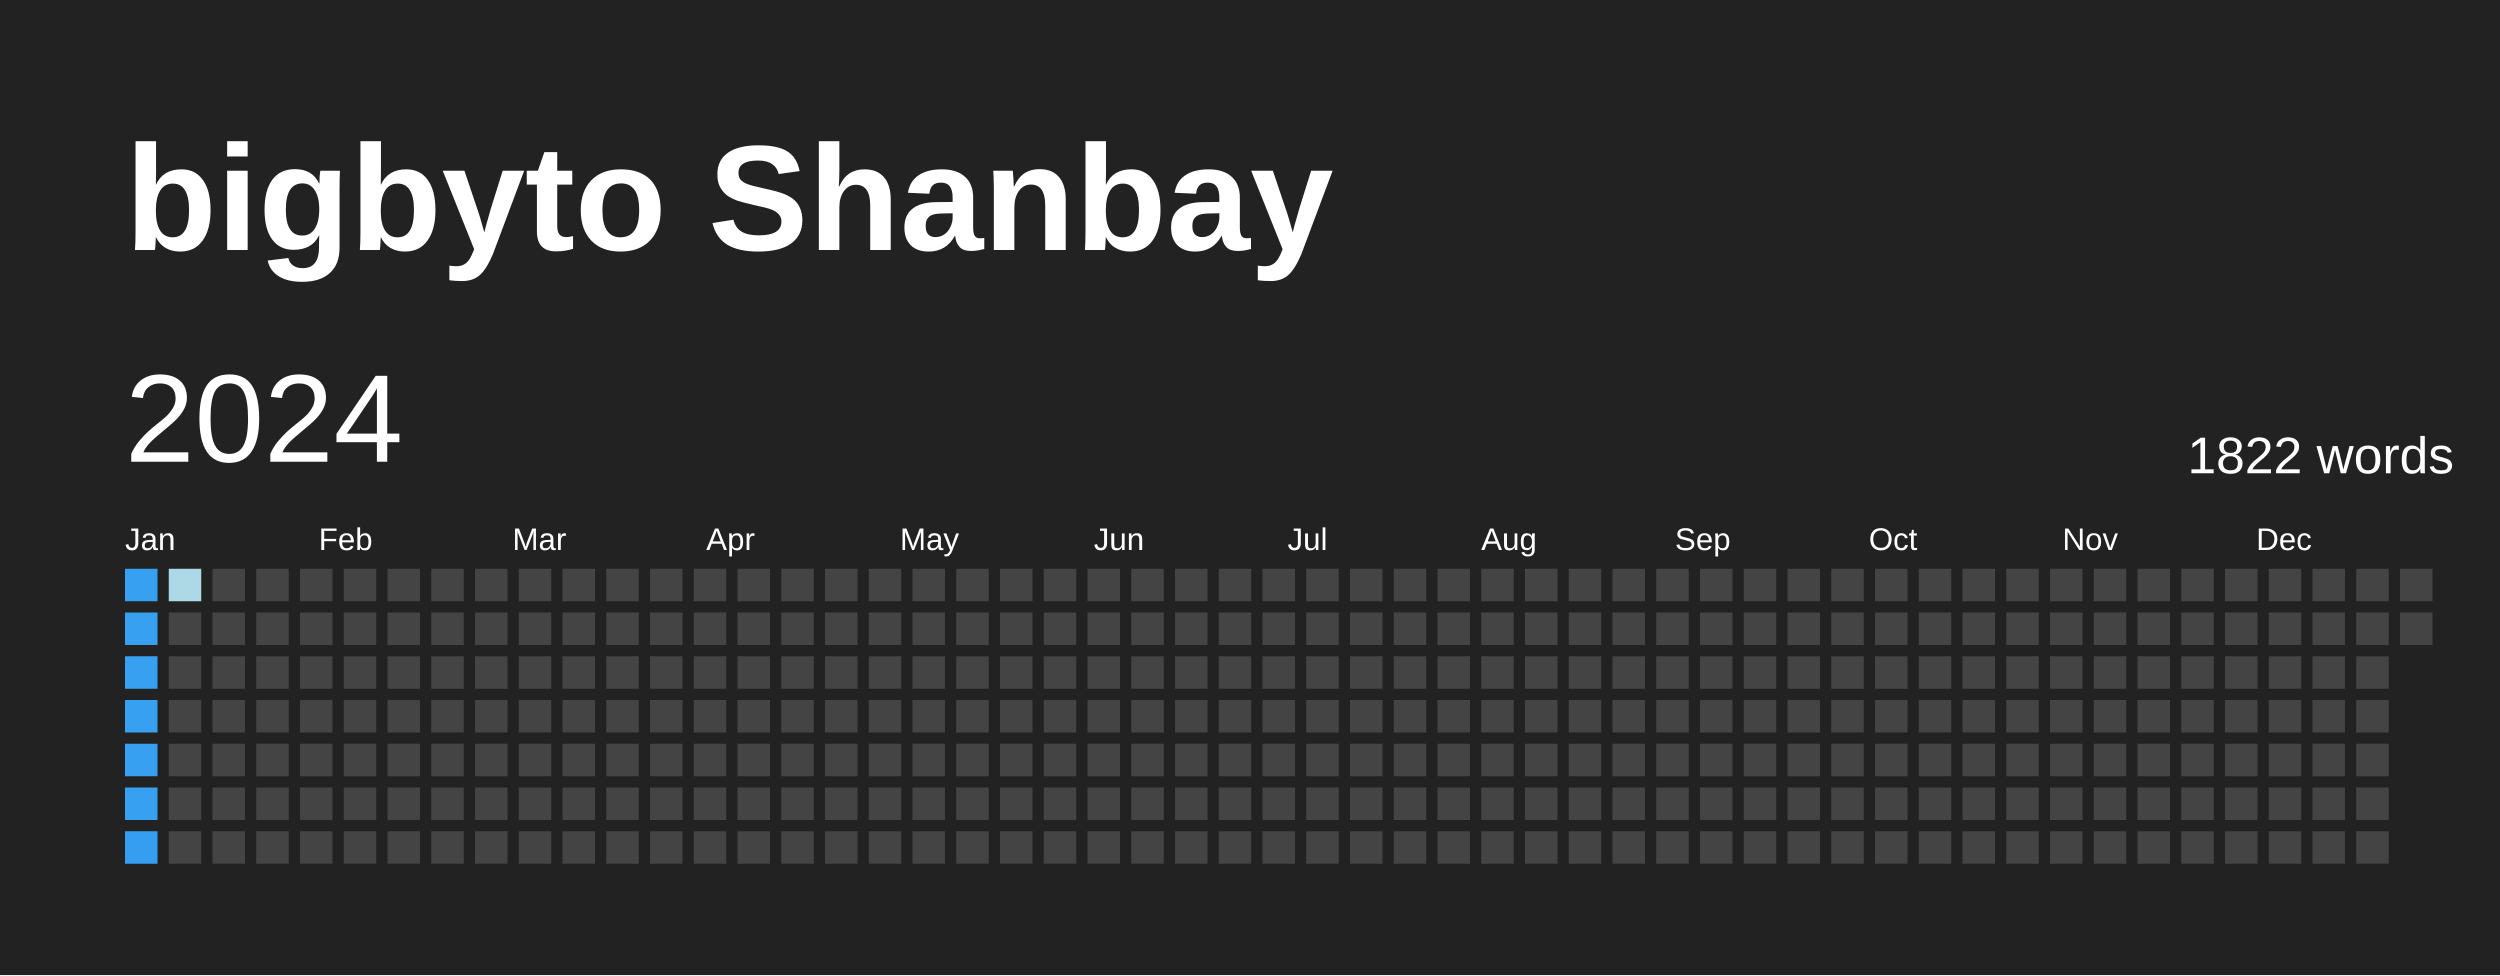
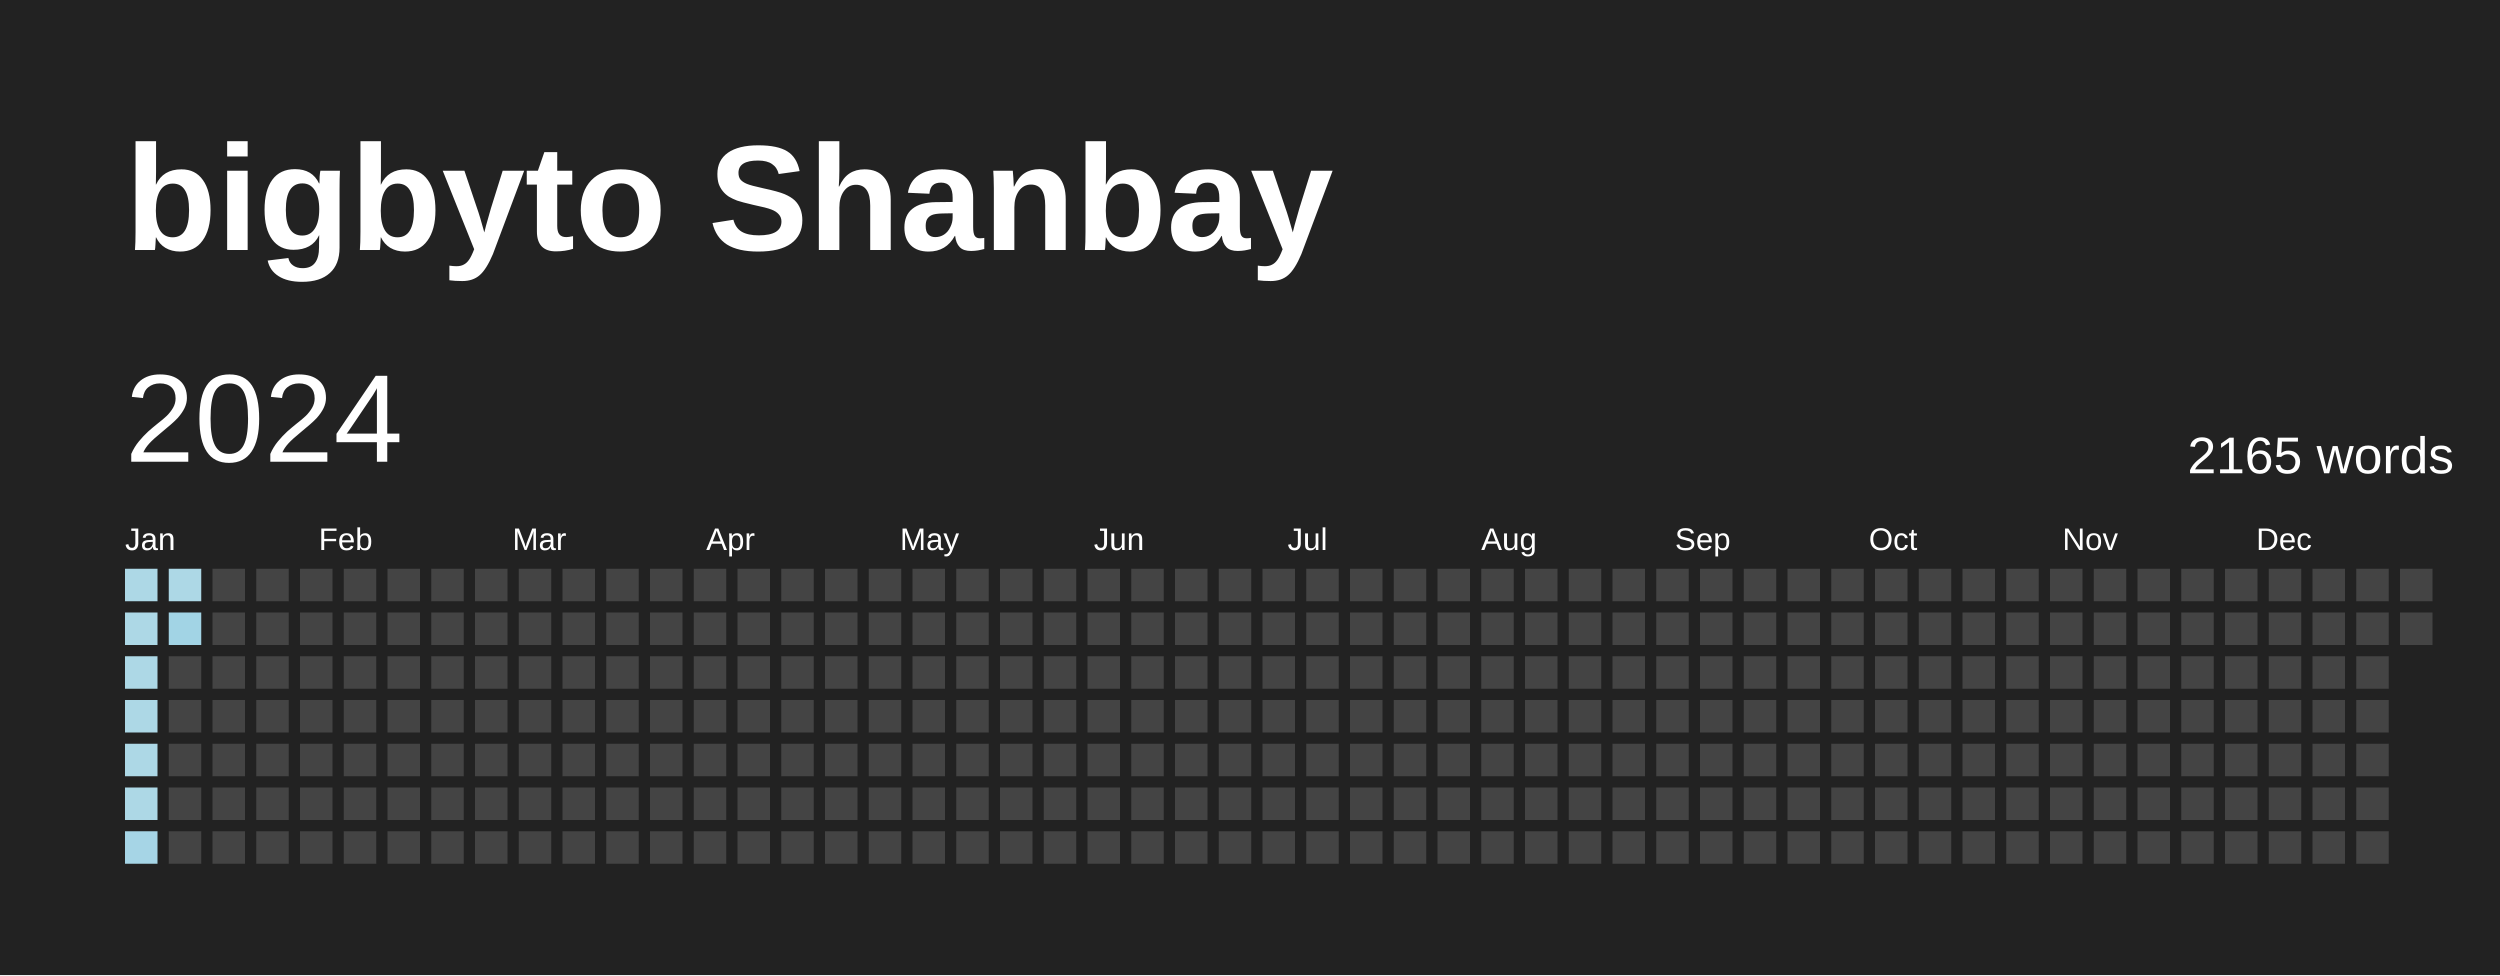
<svg xmlns="http://www.w3.org/2000/svg" baseProfile="full" height="78mm" version="1.1" viewBox="0,0,200,78" width="200mm">
  <defs />
  <rect fill="#222222" height="78" width="200" x="0" y="0" />
  <text fill="#FFFFFF" style="font-size:12px; font-family:Arial; font-weight:bold;" x="10" y="20">bigbyto Shanbay</text>
  <text dominant-baseline="hanging" fill="#FFFFFF" style="font-size:10.0px; font-family:Arial;" x="10" y="30">2024</text>
-   <text dominant-baseline="hanging" fill="#FFFFFF" style="font-size:4.125px; font-family:Arial;" x="175" y="35">1822 words</text>
+   <text dominant-baseline="hanging" fill="#FFFFFF" style="font-size:4.125px; font-family:Arial;" x="175" y="35">2165 words</text>
  <text fill="#FFFFFF" style="font-size:2.5px; font-family:Arial" x="10.0" y="44">Jan</text>
  <text fill="#FFFFFF" style="font-size:2.5px; font-family:Arial" x="25.5" y="44">Feb</text>
  <text fill="#FFFFFF" style="font-size:2.5px; font-family:Arial" x="41.0" y="44">Mar</text>
  <text fill="#FFFFFF" style="font-size:2.5px; font-family:Arial" x="56.5" y="44">Apr</text>
  <text fill="#FFFFFF" style="font-size:2.5px; font-family:Arial" x="72.0" y="44">May</text>
  <text fill="#FFFFFF" style="font-size:2.5px; font-family:Arial" x="87.5" y="44">Jun</text>
  <text fill="#FFFFFF" style="font-size:2.5px; font-family:Arial" x="103.0" y="44">Jul</text>
  <text fill="#FFFFFF" style="font-size:2.5px; font-family:Arial" x="118.5" y="44">Aug</text>
  <text fill="#FFFFFF" style="font-size:2.5px; font-family:Arial" x="134.0" y="44">Sep</text>
  <text fill="#FFFFFF" style="font-size:2.5px; font-family:Arial" x="149.5" y="44">Oct</text>
  <text fill="#FFFFFF" style="font-size:2.5px; font-family:Arial" x="165.0" y="44">Nov</text>
  <text fill="#FFFFFF" style="font-size:2.5px; font-family:Arial" x="180.5" y="44">Dec</text>
-   <rect fill="#38a0f1" height="2.6" width="2.6" x="10.0" y="45.5" />
-   <rect fill="#38a0f1" height="2.6" width="2.6" x="10.0" y="49.0" />
-   <rect fill="#38a0f1" height="2.6" width="2.6" x="10.0" y="52.5" />
-   <rect fill="#38a0f1" height="2.6" width="2.6" x="10.0" y="56.0" />
-   <rect fill="#38a0f1" height="2.6" width="2.6" x="10.0" y="59.5" />
-   <rect fill="#38a0f1" height="2.6" width="2.6" x="10.0" y="63.0" />
-   <rect fill="#369ef1" height="2.6" width="2.6" x="10.0" y="66.5" />
+   <rect fill="#add8e6" height="2.6" width="2.6" x="10.0" y="45.5" />
+   <rect fill="#add8e6" height="2.6" width="2.6" x="10.0" y="49.0" />
+   <rect fill="#add8e6" height="2.6" width="2.6" x="10.0" y="52.5" />
+   <rect fill="#add8e6" height="2.6" width="2.6" x="10.0" y="56.0" />
+   <rect fill="#add8e6" height="2.6" width="2.6" x="10.0" y="59.5" />
+   <rect fill="#add8e6" height="2.6" width="2.6" x="10.0" y="63.0" />
+   <rect fill="#a6d5e6" height="2.6" width="2.6" x="10.0" y="66.5" />
  <rect fill="#add8e6" height="2.6" width="2.6" x="13.5" y="45.5" />
-   <rect fill="#444444" height="2.6" width="2.6" x="13.5" y="49.0" />
+   <rect fill="#a2d4e5" height="2.6" width="2.6" x="13.5" y="49.0" />
  <rect fill="#444444" height="2.6" width="2.6" x="13.5" y="52.5" />
  <rect fill="#444444" height="2.6" width="2.6" x="13.5" y="56.0" />
  <rect fill="#444444" height="2.6" width="2.6" x="13.5" y="59.5" />
  <rect fill="#444444" height="2.6" width="2.6" x="13.5" y="63.0" />
  <rect fill="#444444" height="2.6" width="2.6" x="13.5" y="66.5" />
  <rect fill="#444444" height="2.6" width="2.6" x="17.0" y="45.5" />
  <rect fill="#444444" height="2.6" width="2.6" x="17.0" y="49.0" />
  <rect fill="#444444" height="2.6" width="2.6" x="17.0" y="52.5" />
  <rect fill="#444444" height="2.6" width="2.6" x="17.0" y="56.0" />
  <rect fill="#444444" height="2.6" width="2.6" x="17.0" y="59.5" />
  <rect fill="#444444" height="2.6" width="2.6" x="17.0" y="63.0" />
  <rect fill="#444444" height="2.6" width="2.6" x="17.0" y="66.5" />
  <rect fill="#444444" height="2.6" width="2.6" x="20.5" y="45.5" />
  <rect fill="#444444" height="2.6" width="2.6" x="20.5" y="49.0" />
  <rect fill="#444444" height="2.6" width="2.6" x="20.5" y="52.5" />
  <rect fill="#444444" height="2.6" width="2.6" x="20.5" y="56.0" />
  <rect fill="#444444" height="2.6" width="2.6" x="20.5" y="59.5" />
  <rect fill="#444444" height="2.6" width="2.6" x="20.5" y="63.0" />
  <rect fill="#444444" height="2.6" width="2.6" x="20.5" y="66.5" />
  <rect fill="#444444" height="2.6" width="2.6" x="24.0" y="45.5" />
  <rect fill="#444444" height="2.6" width="2.6" x="24.0" y="49.0" />
  <rect fill="#444444" height="2.6" width="2.6" x="24.0" y="52.5" />
  <rect fill="#444444" height="2.6" width="2.6" x="24.0" y="56.0" />
  <rect fill="#444444" height="2.6" width="2.6" x="24.0" y="59.5" />
  <rect fill="#444444" height="2.6" width="2.6" x="24.0" y="63.0" />
  <rect fill="#444444" height="2.6" width="2.6" x="24.0" y="66.5" />
  <rect fill="#444444" height="2.6" width="2.6" x="27.5" y="45.5" />
  <rect fill="#444444" height="2.6" width="2.6" x="27.5" y="49.0" />
  <rect fill="#444444" height="2.6" width="2.6" x="27.5" y="52.5" />
  <rect fill="#444444" height="2.6" width="2.6" x="27.5" y="56.0" />
  <rect fill="#444444" height="2.6" width="2.6" x="27.5" y="59.5" />
  <rect fill="#444444" height="2.6" width="2.6" x="27.5" y="63.0" />
  <rect fill="#444444" height="2.6" width="2.6" x="27.5" y="66.5" />
  <rect fill="#444444" height="2.6" width="2.6" x="31.0" y="45.5" />
  <rect fill="#444444" height="2.6" width="2.6" x="31.0" y="49.0" />
  <rect fill="#444444" height="2.6" width="2.6" x="31.0" y="52.5" />
  <rect fill="#444444" height="2.6" width="2.6" x="31.0" y="56.0" />
  <rect fill="#444444" height="2.6" width="2.6" x="31.0" y="59.5" />
  <rect fill="#444444" height="2.6" width="2.6" x="31.0" y="63.0" />
  <rect fill="#444444" height="2.6" width="2.6" x="31.0" y="66.5" />
  <rect fill="#444444" height="2.6" width="2.6" x="34.5" y="45.5" />
  <rect fill="#444444" height="2.6" width="2.6" x="34.5" y="49.0" />
  <rect fill="#444444" height="2.6" width="2.6" x="34.5" y="52.5" />
  <rect fill="#444444" height="2.6" width="2.6" x="34.5" y="56.0" />
  <rect fill="#444444" height="2.6" width="2.6" x="34.5" y="59.5" />
  <rect fill="#444444" height="2.6" width="2.6" x="34.5" y="63.0" />
  <rect fill="#444444" height="2.6" width="2.6" x="34.5" y="66.5" />
  <rect fill="#444444" height="2.6" width="2.6" x="38.0" y="45.5" />
  <rect fill="#444444" height="2.6" width="2.6" x="38.0" y="49.0" />
  <rect fill="#444444" height="2.6" width="2.6" x="38.0" y="52.5" />
  <rect fill="#444444" height="2.6" width="2.6" x="38.0" y="56.0" />
  <rect fill="#444444" height="2.6" width="2.6" x="38.0" y="59.5" />
  <rect fill="#444444" height="2.6" width="2.6" x="38.0" y="63.0" />
  <rect fill="#444444" height="2.6" width="2.6" x="38.0" y="66.5" />
  <rect fill="#444444" height="2.6" width="2.6" x="41.5" y="45.5" />
  <rect fill="#444444" height="2.6" width="2.6" x="41.5" y="49.0" />
  <rect fill="#444444" height="2.6" width="2.6" x="41.5" y="52.5" />
  <rect fill="#444444" height="2.6" width="2.6" x="41.5" y="56.0" />
  <rect fill="#444444" height="2.6" width="2.6" x="41.5" y="59.5" />
  <rect fill="#444444" height="2.6" width="2.6" x="41.5" y="63.0" />
  <rect fill="#444444" height="2.6" width="2.6" x="41.5" y="66.5" />
  <rect fill="#444444" height="2.6" width="2.6" x="45.0" y="45.5" />
  <rect fill="#444444" height="2.6" width="2.6" x="45.0" y="49.0" />
  <rect fill="#444444" height="2.6" width="2.6" x="45.0" y="52.5" />
  <rect fill="#444444" height="2.6" width="2.6" x="45.0" y="56.0" />
  <rect fill="#444444" height="2.6" width="2.6" x="45.0" y="59.5" />
  <rect fill="#444444" height="2.6" width="2.6" x="45.0" y="63.0" />
  <rect fill="#444444" height="2.6" width="2.6" x="45.0" y="66.5" />
  <rect fill="#444444" height="2.6" width="2.6" x="48.5" y="45.5" />
  <rect fill="#444444" height="2.6" width="2.6" x="48.5" y="49.0" />
  <rect fill="#444444" height="2.6" width="2.6" x="48.5" y="52.5" />
  <rect fill="#444444" height="2.6" width="2.6" x="48.5" y="56.0" />
  <rect fill="#444444" height="2.6" width="2.6" x="48.5" y="59.5" />
  <rect fill="#444444" height="2.6" width="2.6" x="48.5" y="63.0" />
  <rect fill="#444444" height="2.6" width="2.6" x="48.5" y="66.5" />
  <rect fill="#444444" height="2.6" width="2.6" x="52.0" y="45.5" />
  <rect fill="#444444" height="2.6" width="2.6" x="52.0" y="49.0" />
  <rect fill="#444444" height="2.6" width="2.6" x="52.0" y="52.5" />
  <rect fill="#444444" height="2.6" width="2.6" x="52.0" y="56.0" />
  <rect fill="#444444" height="2.6" width="2.6" x="52.0" y="59.5" />
  <rect fill="#444444" height="2.6" width="2.6" x="52.0" y="63.0" />
  <rect fill="#444444" height="2.6" width="2.6" x="52.0" y="66.5" />
  <rect fill="#444444" height="2.6" width="2.6" x="55.5" y="45.5" />
  <rect fill="#444444" height="2.6" width="2.6" x="55.5" y="49.0" />
  <rect fill="#444444" height="2.6" width="2.6" x="55.5" y="52.5" />
  <rect fill="#444444" height="2.6" width="2.6" x="55.5" y="56.0" />
  <rect fill="#444444" height="2.6" width="2.6" x="55.5" y="59.5" />
  <rect fill="#444444" height="2.6" width="2.6" x="55.5" y="63.0" />
  <rect fill="#444444" height="2.6" width="2.6" x="55.5" y="66.5" />
  <rect fill="#444444" height="2.6" width="2.6" x="59.0" y="45.5" />
  <rect fill="#444444" height="2.6" width="2.6" x="59.0" y="49.0" />
  <rect fill="#444444" height="2.6" width="2.6" x="59.0" y="52.5" />
  <rect fill="#444444" height="2.6" width="2.6" x="59.0" y="56.0" />
  <rect fill="#444444" height="2.6" width="2.6" x="59.0" y="59.5" />
  <rect fill="#444444" height="2.6" width="2.6" x="59.0" y="63.0" />
  <rect fill="#444444" height="2.6" width="2.6" x="59.0" y="66.5" />
  <rect fill="#444444" height="2.6" width="2.6" x="62.5" y="45.5" />
  <rect fill="#444444" height="2.6" width="2.6" x="62.5" y="49.0" />
  <rect fill="#444444" height="2.6" width="2.6" x="62.5" y="52.5" />
  <rect fill="#444444" height="2.6" width="2.6" x="62.5" y="56.0" />
  <rect fill="#444444" height="2.6" width="2.6" x="62.5" y="59.5" />
  <rect fill="#444444" height="2.6" width="2.6" x="62.5" y="63.0" />
  <rect fill="#444444" height="2.6" width="2.6" x="62.5" y="66.5" />
  <rect fill="#444444" height="2.6" width="2.6" x="66.0" y="45.5" />
  <rect fill="#444444" height="2.6" width="2.6" x="66.0" y="49.0" />
  <rect fill="#444444" height="2.6" width="2.6" x="66.0" y="52.5" />
  <rect fill="#444444" height="2.6" width="2.6" x="66.0" y="56.0" />
  <rect fill="#444444" height="2.6" width="2.6" x="66.0" y="59.5" />
  <rect fill="#444444" height="2.6" width="2.6" x="66.0" y="63.0" />
  <rect fill="#444444" height="2.6" width="2.6" x="66.0" y="66.5" />
  <rect fill="#444444" height="2.6" width="2.6" x="69.5" y="45.5" />
  <rect fill="#444444" height="2.6" width="2.6" x="69.5" y="49.0" />
  <rect fill="#444444" height="2.6" width="2.6" x="69.5" y="52.5" />
  <rect fill="#444444" height="2.6" width="2.6" x="69.5" y="56.0" />
  <rect fill="#444444" height="2.6" width="2.6" x="69.5" y="59.5" />
  <rect fill="#444444" height="2.6" width="2.6" x="69.5" y="63.0" />
  <rect fill="#444444" height="2.6" width="2.6" x="69.5" y="66.5" />
  <rect fill="#444444" height="2.6" width="2.6" x="73.0" y="45.5" />
  <rect fill="#444444" height="2.6" width="2.6" x="73.0" y="49.0" />
  <rect fill="#444444" height="2.6" width="2.6" x="73.0" y="52.5" />
  <rect fill="#444444" height="2.6" width="2.6" x="73.0" y="56.0" />
  <rect fill="#444444" height="2.6" width="2.6" x="73.0" y="59.5" />
  <rect fill="#444444" height="2.6" width="2.6" x="73.0" y="63.0" />
  <rect fill="#444444" height="2.6" width="2.6" x="73.0" y="66.5" />
  <rect fill="#444444" height="2.6" width="2.6" x="76.5" y="45.5" />
  <rect fill="#444444" height="2.6" width="2.6" x="76.5" y="49.0" />
  <rect fill="#444444" height="2.6" width="2.6" x="76.5" y="52.5" />
  <rect fill="#444444" height="2.6" width="2.6" x="76.5" y="56.0" />
  <rect fill="#444444" height="2.6" width="2.6" x="76.5" y="59.5" />
  <rect fill="#444444" height="2.6" width="2.6" x="76.5" y="63.0" />
  <rect fill="#444444" height="2.6" width="2.6" x="76.5" y="66.5" />
  <rect fill="#444444" height="2.6" width="2.6" x="80.0" y="45.5" />
  <rect fill="#444444" height="2.6" width="2.6" x="80.0" y="49.0" />
  <rect fill="#444444" height="2.6" width="2.6" x="80.0" y="52.5" />
  <rect fill="#444444" height="2.6" width="2.6" x="80.0" y="56.0" />
  <rect fill="#444444" height="2.6" width="2.6" x="80.0" y="59.5" />
  <rect fill="#444444" height="2.6" width="2.6" x="80.0" y="63.0" />
  <rect fill="#444444" height="2.6" width="2.6" x="80.0" y="66.5" />
  <rect fill="#444444" height="2.6" width="2.6" x="83.5" y="45.5" />
  <rect fill="#444444" height="2.6" width="2.6" x="83.5" y="49.0" />
  <rect fill="#444444" height="2.6" width="2.6" x="83.5" y="52.5" />
  <rect fill="#444444" height="2.6" width="2.6" x="83.5" y="56.0" />
  <rect fill="#444444" height="2.6" width="2.6" x="83.5" y="59.5" />
  <rect fill="#444444" height="2.6" width="2.6" x="83.5" y="63.0" />
  <rect fill="#444444" height="2.6" width="2.6" x="83.5" y="66.5" />
  <rect fill="#444444" height="2.6" width="2.6" x="87.0" y="45.5" />
  <rect fill="#444444" height="2.6" width="2.6" x="87.0" y="49.0" />
  <rect fill="#444444" height="2.6" width="2.6" x="87.0" y="52.5" />
  <rect fill="#444444" height="2.6" width="2.6" x="87.0" y="56.0" />
  <rect fill="#444444" height="2.6" width="2.6" x="87.0" y="59.5" />
  <rect fill="#444444" height="2.6" width="2.6" x="87.0" y="63.0" />
  <rect fill="#444444" height="2.6" width="2.6" x="87.0" y="66.5" />
  <rect fill="#444444" height="2.6" width="2.6" x="90.5" y="45.5" />
  <rect fill="#444444" height="2.6" width="2.6" x="90.5" y="49.0" />
  <rect fill="#444444" height="2.6" width="2.6" x="90.5" y="52.5" />
  <rect fill="#444444" height="2.6" width="2.6" x="90.5" y="56.0" />
  <rect fill="#444444" height="2.6" width="2.6" x="90.5" y="59.5" />
  <rect fill="#444444" height="2.6" width="2.6" x="90.5" y="63.0" />
  <rect fill="#444444" height="2.6" width="2.6" x="90.5" y="66.5" />
  <rect fill="#444444" height="2.6" width="2.6" x="94.0" y="45.5" />
  <rect fill="#444444" height="2.6" width="2.6" x="94.0" y="49.0" />
  <rect fill="#444444" height="2.6" width="2.6" x="94.0" y="52.5" />
  <rect fill="#444444" height="2.6" width="2.6" x="94.0" y="56.0" />
  <rect fill="#444444" height="2.6" width="2.6" x="94.0" y="59.5" />
  <rect fill="#444444" height="2.6" width="2.6" x="94.0" y="63.0" />
  <rect fill="#444444" height="2.6" width="2.6" x="94.0" y="66.5" />
  <rect fill="#444444" height="2.6" width="2.6" x="97.5" y="45.5" />
  <rect fill="#444444" height="2.6" width="2.6" x="97.5" y="49.0" />
  <rect fill="#444444" height="2.6" width="2.6" x="97.5" y="52.5" />
  <rect fill="#444444" height="2.6" width="2.6" x="97.5" y="56.0" />
  <rect fill="#444444" height="2.6" width="2.6" x="97.5" y="59.5" />
  <rect fill="#444444" height="2.6" width="2.6" x="97.5" y="63.0" />
  <rect fill="#444444" height="2.6" width="2.6" x="97.5" y="66.5" />
  <rect fill="#444444" height="2.6" width="2.6" x="101.0" y="45.5" />
  <rect fill="#444444" height="2.6" width="2.6" x="101.0" y="49.0" />
  <rect fill="#444444" height="2.6" width="2.6" x="101.0" y="52.5" />
  <rect fill="#444444" height="2.6" width="2.6" x="101.0" y="56.0" />
  <rect fill="#444444" height="2.6" width="2.6" x="101.0" y="59.5" />
  <rect fill="#444444" height="2.6" width="2.6" x="101.0" y="63.0" />
  <rect fill="#444444" height="2.6" width="2.6" x="101.0" y="66.5" />
  <rect fill="#444444" height="2.6" width="2.6" x="104.5" y="45.5" />
  <rect fill="#444444" height="2.6" width="2.6" x="104.5" y="49.0" />
  <rect fill="#444444" height="2.6" width="2.6" x="104.5" y="52.5" />
  <rect fill="#444444" height="2.6" width="2.6" x="104.5" y="56.0" />
  <rect fill="#444444" height="2.6" width="2.6" x="104.5" y="59.5" />
  <rect fill="#444444" height="2.6" width="2.6" x="104.5" y="63.0" />
  <rect fill="#444444" height="2.6" width="2.6" x="104.5" y="66.5" />
  <rect fill="#444444" height="2.6" width="2.6" x="108.0" y="45.5" />
  <rect fill="#444444" height="2.6" width="2.6" x="108.0" y="49.0" />
  <rect fill="#444444" height="2.6" width="2.6" x="108.0" y="52.5" />
  <rect fill="#444444" height="2.6" width="2.6" x="108.0" y="56.0" />
  <rect fill="#444444" height="2.6" width="2.6" x="108.0" y="59.5" />
  <rect fill="#444444" height="2.6" width="2.6" x="108.0" y="63.0" />
  <rect fill="#444444" height="2.6" width="2.6" x="108.0" y="66.5" />
  <rect fill="#444444" height="2.6" width="2.6" x="111.5" y="45.5" />
  <rect fill="#444444" height="2.6" width="2.6" x="111.5" y="49.0" />
  <rect fill="#444444" height="2.6" width="2.6" x="111.5" y="52.5" />
  <rect fill="#444444" height="2.6" width="2.6" x="111.5" y="56.0" />
  <rect fill="#444444" height="2.6" width="2.6" x="111.5" y="59.5" />
  <rect fill="#444444" height="2.6" width="2.6" x="111.5" y="63.0" />
  <rect fill="#444444" height="2.6" width="2.6" x="111.5" y="66.5" />
  <rect fill="#444444" height="2.6" width="2.6" x="115.0" y="45.5" />
  <rect fill="#444444" height="2.6" width="2.6" x="115.0" y="49.0" />
  <rect fill="#444444" height="2.6" width="2.6" x="115.0" y="52.5" />
  <rect fill="#444444" height="2.6" width="2.6" x="115.0" y="56.0" />
  <rect fill="#444444" height="2.6" width="2.6" x="115.0" y="59.5" />
  <rect fill="#444444" height="2.6" width="2.6" x="115.0" y="63.0" />
  <rect fill="#444444" height="2.6" width="2.6" x="115.0" y="66.5" />
  <rect fill="#444444" height="2.6" width="2.6" x="118.5" y="45.5" />
  <rect fill="#444444" height="2.6" width="2.6" x="118.5" y="49.0" />
  <rect fill="#444444" height="2.6" width="2.6" x="118.5" y="52.5" />
  <rect fill="#444444" height="2.6" width="2.6" x="118.5" y="56.0" />
  <rect fill="#444444" height="2.6" width="2.6" x="118.5" y="59.5" />
  <rect fill="#444444" height="2.6" width="2.6" x="118.5" y="63.0" />
  <rect fill="#444444" height="2.6" width="2.6" x="118.5" y="66.5" />
  <rect fill="#444444" height="2.6" width="2.6" x="122.0" y="45.5" />
  <rect fill="#444444" height="2.6" width="2.6" x="122.0" y="49.0" />
  <rect fill="#444444" height="2.6" width="2.6" x="122.0" y="52.5" />
  <rect fill="#444444" height="2.6" width="2.6" x="122.0" y="56.0" />
  <rect fill="#444444" height="2.6" width="2.6" x="122.0" y="59.5" />
  <rect fill="#444444" height="2.6" width="2.6" x="122.0" y="63.0" />
  <rect fill="#444444" height="2.6" width="2.6" x="122.0" y="66.5" />
  <rect fill="#444444" height="2.6" width="2.6" x="125.5" y="45.5" />
  <rect fill="#444444" height="2.6" width="2.6" x="125.5" y="49.0" />
  <rect fill="#444444" height="2.6" width="2.6" x="125.5" y="52.5" />
  <rect fill="#444444" height="2.6" width="2.6" x="125.5" y="56.0" />
  <rect fill="#444444" height="2.6" width="2.6" x="125.5" y="59.5" />
  <rect fill="#444444" height="2.6" width="2.6" x="125.5" y="63.0" />
  <rect fill="#444444" height="2.6" width="2.6" x="125.5" y="66.5" />
  <rect fill="#444444" height="2.6" width="2.6" x="129.0" y="45.5" />
  <rect fill="#444444" height="2.6" width="2.6" x="129.0" y="49.0" />
  <rect fill="#444444" height="2.6" width="2.6" x="129.0" y="52.5" />
  <rect fill="#444444" height="2.6" width="2.6" x="129.0" y="56.0" />
  <rect fill="#444444" height="2.6" width="2.6" x="129.0" y="59.5" />
  <rect fill="#444444" height="2.6" width="2.6" x="129.0" y="63.0" />
  <rect fill="#444444" height="2.6" width="2.6" x="129.0" y="66.5" />
  <rect fill="#444444" height="2.6" width="2.6" x="132.5" y="45.5" />
  <rect fill="#444444" height="2.6" width="2.6" x="132.5" y="49.0" />
  <rect fill="#444444" height="2.6" width="2.6" x="132.5" y="52.5" />
  <rect fill="#444444" height="2.6" width="2.6" x="132.5" y="56.0" />
  <rect fill="#444444" height="2.6" width="2.6" x="132.5" y="59.5" />
  <rect fill="#444444" height="2.6" width="2.6" x="132.5" y="63.0" />
  <rect fill="#444444" height="2.6" width="2.6" x="132.5" y="66.5" />
  <rect fill="#444444" height="2.6" width="2.6" x="136.0" y="45.5" />
  <rect fill="#444444" height="2.6" width="2.6" x="136.0" y="49.0" />
  <rect fill="#444444" height="2.6" width="2.6" x="136.0" y="52.5" />
  <rect fill="#444444" height="2.6" width="2.6" x="136.0" y="56.0" />
  <rect fill="#444444" height="2.6" width="2.6" x="136.0" y="59.5" />
  <rect fill="#444444" height="2.6" width="2.6" x="136.0" y="63.0" />
  <rect fill="#444444" height="2.6" width="2.6" x="136.0" y="66.5" />
  <rect fill="#444444" height="2.6" width="2.6" x="139.5" y="45.5" />
  <rect fill="#444444" height="2.6" width="2.6" x="139.5" y="49.0" />
  <rect fill="#444444" height="2.6" width="2.6" x="139.5" y="52.5" />
  <rect fill="#444444" height="2.6" width="2.6" x="139.5" y="56.0" />
  <rect fill="#444444" height="2.6" width="2.6" x="139.5" y="59.5" />
  <rect fill="#444444" height="2.6" width="2.6" x="139.5" y="63.0" />
  <rect fill="#444444" height="2.6" width="2.6" x="139.5" y="66.5" />
  <rect fill="#444444" height="2.6" width="2.6" x="143.0" y="45.5" />
  <rect fill="#444444" height="2.6" width="2.6" x="143.0" y="49.0" />
  <rect fill="#444444" height="2.6" width="2.6" x="143.0" y="52.5" />
  <rect fill="#444444" height="2.6" width="2.6" x="143.0" y="56.0" />
  <rect fill="#444444" height="2.6" width="2.6" x="143.0" y="59.5" />
  <rect fill="#444444" height="2.6" width="2.6" x="143.0" y="63.0" />
  <rect fill="#444444" height="2.6" width="2.6" x="143.0" y="66.5" />
  <rect fill="#444444" height="2.6" width="2.6" x="146.5" y="45.5" />
  <rect fill="#444444" height="2.6" width="2.6" x="146.5" y="49.0" />
  <rect fill="#444444" height="2.6" width="2.6" x="146.5" y="52.5" />
  <rect fill="#444444" height="2.6" width="2.6" x="146.5" y="56.0" />
  <rect fill="#444444" height="2.6" width="2.6" x="146.5" y="59.5" />
  <rect fill="#444444" height="2.6" width="2.6" x="146.5" y="63.0" />
  <rect fill="#444444" height="2.6" width="2.6" x="146.5" y="66.5" />
  <rect fill="#444444" height="2.6" width="2.6" x="150.0" y="45.5" />
  <rect fill="#444444" height="2.6" width="2.6" x="150.0" y="49.0" />
  <rect fill="#444444" height="2.6" width="2.6" x="150.0" y="52.5" />
  <rect fill="#444444" height="2.6" width="2.6" x="150.0" y="56.0" />
  <rect fill="#444444" height="2.6" width="2.6" x="150.0" y="59.5" />
  <rect fill="#444444" height="2.6" width="2.6" x="150.0" y="63.0" />
  <rect fill="#444444" height="2.6" width="2.6" x="150.0" y="66.5" />
  <rect fill="#444444" height="2.6" width="2.6" x="153.5" y="45.5" />
  <rect fill="#444444" height="2.6" width="2.6" x="153.5" y="49.0" />
  <rect fill="#444444" height="2.6" width="2.6" x="153.5" y="52.5" />
  <rect fill="#444444" height="2.6" width="2.6" x="153.5" y="56.0" />
  <rect fill="#444444" height="2.6" width="2.6" x="153.5" y="59.5" />
  <rect fill="#444444" height="2.6" width="2.6" x="153.5" y="63.0" />
  <rect fill="#444444" height="2.6" width="2.6" x="153.5" y="66.5" />
  <rect fill="#444444" height="2.6" width="2.6" x="157.0" y="45.5" />
  <rect fill="#444444" height="2.6" width="2.6" x="157.0" y="49.0" />
  <rect fill="#444444" height="2.6" width="2.6" x="157.0" y="52.5" />
  <rect fill="#444444" height="2.6" width="2.6" x="157.0" y="56.0" />
  <rect fill="#444444" height="2.6" width="2.6" x="157.0" y="59.5" />
  <rect fill="#444444" height="2.6" width="2.6" x="157.0" y="63.0" />
  <rect fill="#444444" height="2.6" width="2.6" x="157.0" y="66.5" />
  <rect fill="#444444" height="2.6" width="2.6" x="160.5" y="45.5" />
  <rect fill="#444444" height="2.6" width="2.6" x="160.5" y="49.0" />
  <rect fill="#444444" height="2.6" width="2.6" x="160.5" y="52.5" />
  <rect fill="#444444" height="2.6" width="2.6" x="160.5" y="56.0" />
  <rect fill="#444444" height="2.6" width="2.6" x="160.5" y="59.5" />
  <rect fill="#444444" height="2.6" width="2.6" x="160.5" y="63.0" />
  <rect fill="#444444" height="2.6" width="2.6" x="160.5" y="66.5" />
  <rect fill="#444444" height="2.6" width="2.6" x="164.0" y="45.5" />
  <rect fill="#444444" height="2.6" width="2.6" x="164.0" y="49.0" />
  <rect fill="#444444" height="2.6" width="2.6" x="164.0" y="52.5" />
  <rect fill="#444444" height="2.6" width="2.6" x="164.0" y="56.0" />
  <rect fill="#444444" height="2.6" width="2.6" x="164.0" y="59.5" />
  <rect fill="#444444" height="2.6" width="2.6" x="164.0" y="63.0" />
  <rect fill="#444444" height="2.6" width="2.6" x="164.0" y="66.5" />
  <rect fill="#444444" height="2.6" width="2.6" x="167.5" y="45.5" />
  <rect fill="#444444" height="2.6" width="2.6" x="167.5" y="49.0" />
  <rect fill="#444444" height="2.6" width="2.6" x="167.5" y="52.5" />
  <rect fill="#444444" height="2.6" width="2.6" x="167.5" y="56.0" />
  <rect fill="#444444" height="2.6" width="2.6" x="167.5" y="59.5" />
  <rect fill="#444444" height="2.6" width="2.6" x="167.5" y="63.0" />
  <rect fill="#444444" height="2.6" width="2.6" x="167.5" y="66.5" />
  <rect fill="#444444" height="2.6" width="2.6" x="171.0" y="45.5" />
  <rect fill="#444444" height="2.6" width="2.6" x="171.0" y="49.0" />
  <rect fill="#444444" height="2.6" width="2.6" x="171.0" y="52.5" />
  <rect fill="#444444" height="2.6" width="2.6" x="171.0" y="56.0" />
  <rect fill="#444444" height="2.6" width="2.6" x="171.0" y="59.5" />
  <rect fill="#444444" height="2.6" width="2.6" x="171.0" y="63.0" />
  <rect fill="#444444" height="2.6" width="2.6" x="171.0" y="66.5" />
  <rect fill="#444444" height="2.6" width="2.6" x="174.5" y="45.5" />
  <rect fill="#444444" height="2.6" width="2.6" x="174.5" y="49.0" />
  <rect fill="#444444" height="2.6" width="2.6" x="174.5" y="52.5" />
  <rect fill="#444444" height="2.6" width="2.6" x="174.5" y="56.0" />
  <rect fill="#444444" height="2.6" width="2.6" x="174.5" y="59.5" />
  <rect fill="#444444" height="2.6" width="2.6" x="174.5" y="63.0" />
  <rect fill="#444444" height="2.6" width="2.6" x="174.5" y="66.5" />
  <rect fill="#444444" height="2.6" width="2.6" x="178.0" y="45.5" />
  <rect fill="#444444" height="2.6" width="2.6" x="178.0" y="49.0" />
  <rect fill="#444444" height="2.6" width="2.6" x="178.0" y="52.5" />
  <rect fill="#444444" height="2.6" width="2.6" x="178.0" y="56.0" />
  <rect fill="#444444" height="2.6" width="2.6" x="178.0" y="59.5" />
  <rect fill="#444444" height="2.6" width="2.6" x="178.0" y="63.0" />
  <rect fill="#444444" height="2.6" width="2.6" x="178.0" y="66.5" />
  <rect fill="#444444" height="2.6" width="2.6" x="181.5" y="45.5" />
  <rect fill="#444444" height="2.6" width="2.6" x="181.5" y="49.0" />
  <rect fill="#444444" height="2.6" width="2.6" x="181.5" y="52.5" />
  <rect fill="#444444" height="2.6" width="2.6" x="181.5" y="56.0" />
  <rect fill="#444444" height="2.6" width="2.6" x="181.5" y="59.5" />
  <rect fill="#444444" height="2.6" width="2.6" x="181.5" y="63.0" />
  <rect fill="#444444" height="2.6" width="2.6" x="181.5" y="66.5" />
  <rect fill="#444444" height="2.6" width="2.6" x="185.0" y="45.5" />
  <rect fill="#444444" height="2.6" width="2.6" x="185.0" y="49.0" />
  <rect fill="#444444" height="2.6" width="2.6" x="185.0" y="52.5" />
  <rect fill="#444444" height="2.6" width="2.6" x="185.0" y="56.0" />
  <rect fill="#444444" height="2.6" width="2.6" x="185.0" y="59.5" />
  <rect fill="#444444" height="2.6" width="2.6" x="185.0" y="63.0" />
  <rect fill="#444444" height="2.6" width="2.6" x="185.0" y="66.5" />
  <rect fill="#444444" height="2.6" width="2.6" x="188.5" y="45.5" />
  <rect fill="#444444" height="2.6" width="2.6" x="188.5" y="49.0" />
  <rect fill="#444444" height="2.6" width="2.6" x="188.5" y="52.5" />
  <rect fill="#444444" height="2.6" width="2.6" x="188.5" y="56.0" />
  <rect fill="#444444" height="2.6" width="2.6" x="188.5" y="59.5" />
  <rect fill="#444444" height="2.6" width="2.6" x="188.5" y="63.0" />
  <rect fill="#444444" height="2.6" width="2.6" x="188.5" y="66.5" />
  <rect fill="#444444" height="2.6" width="2.6" x="192.0" y="45.5" />
  <rect fill="#444444" height="2.6" width="2.6" x="192.0" y="49.0" />
</svg>
